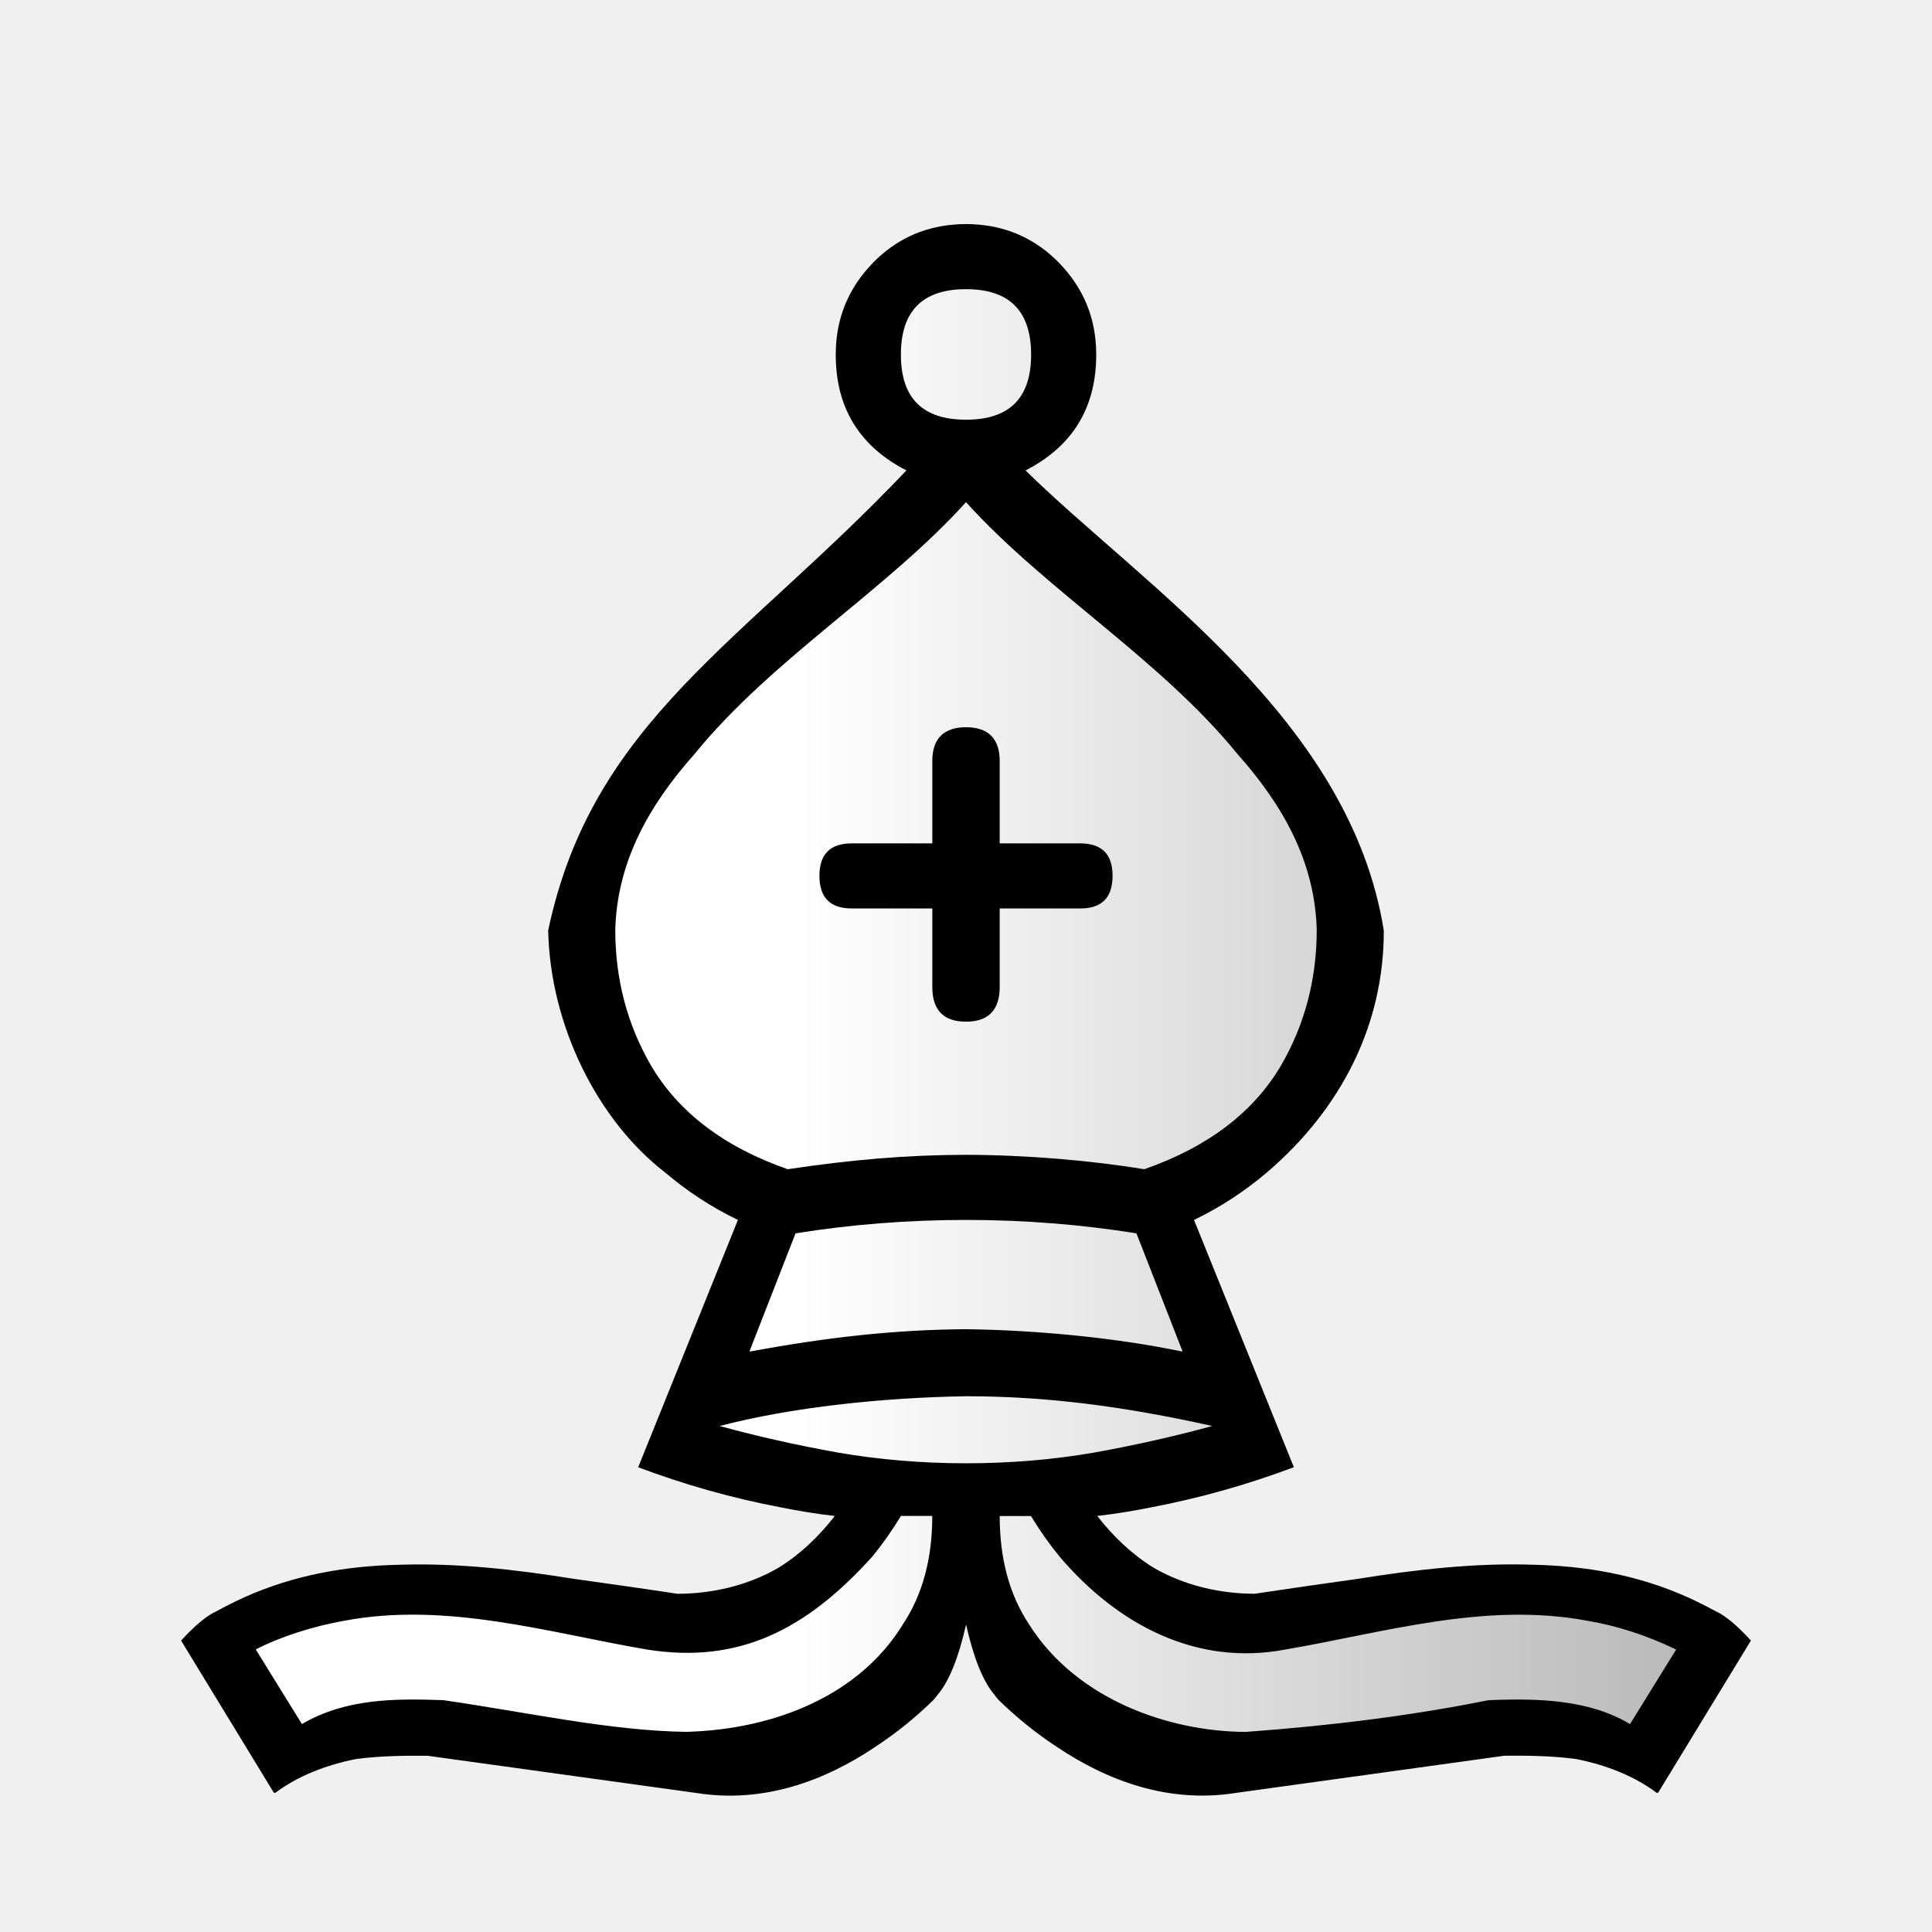
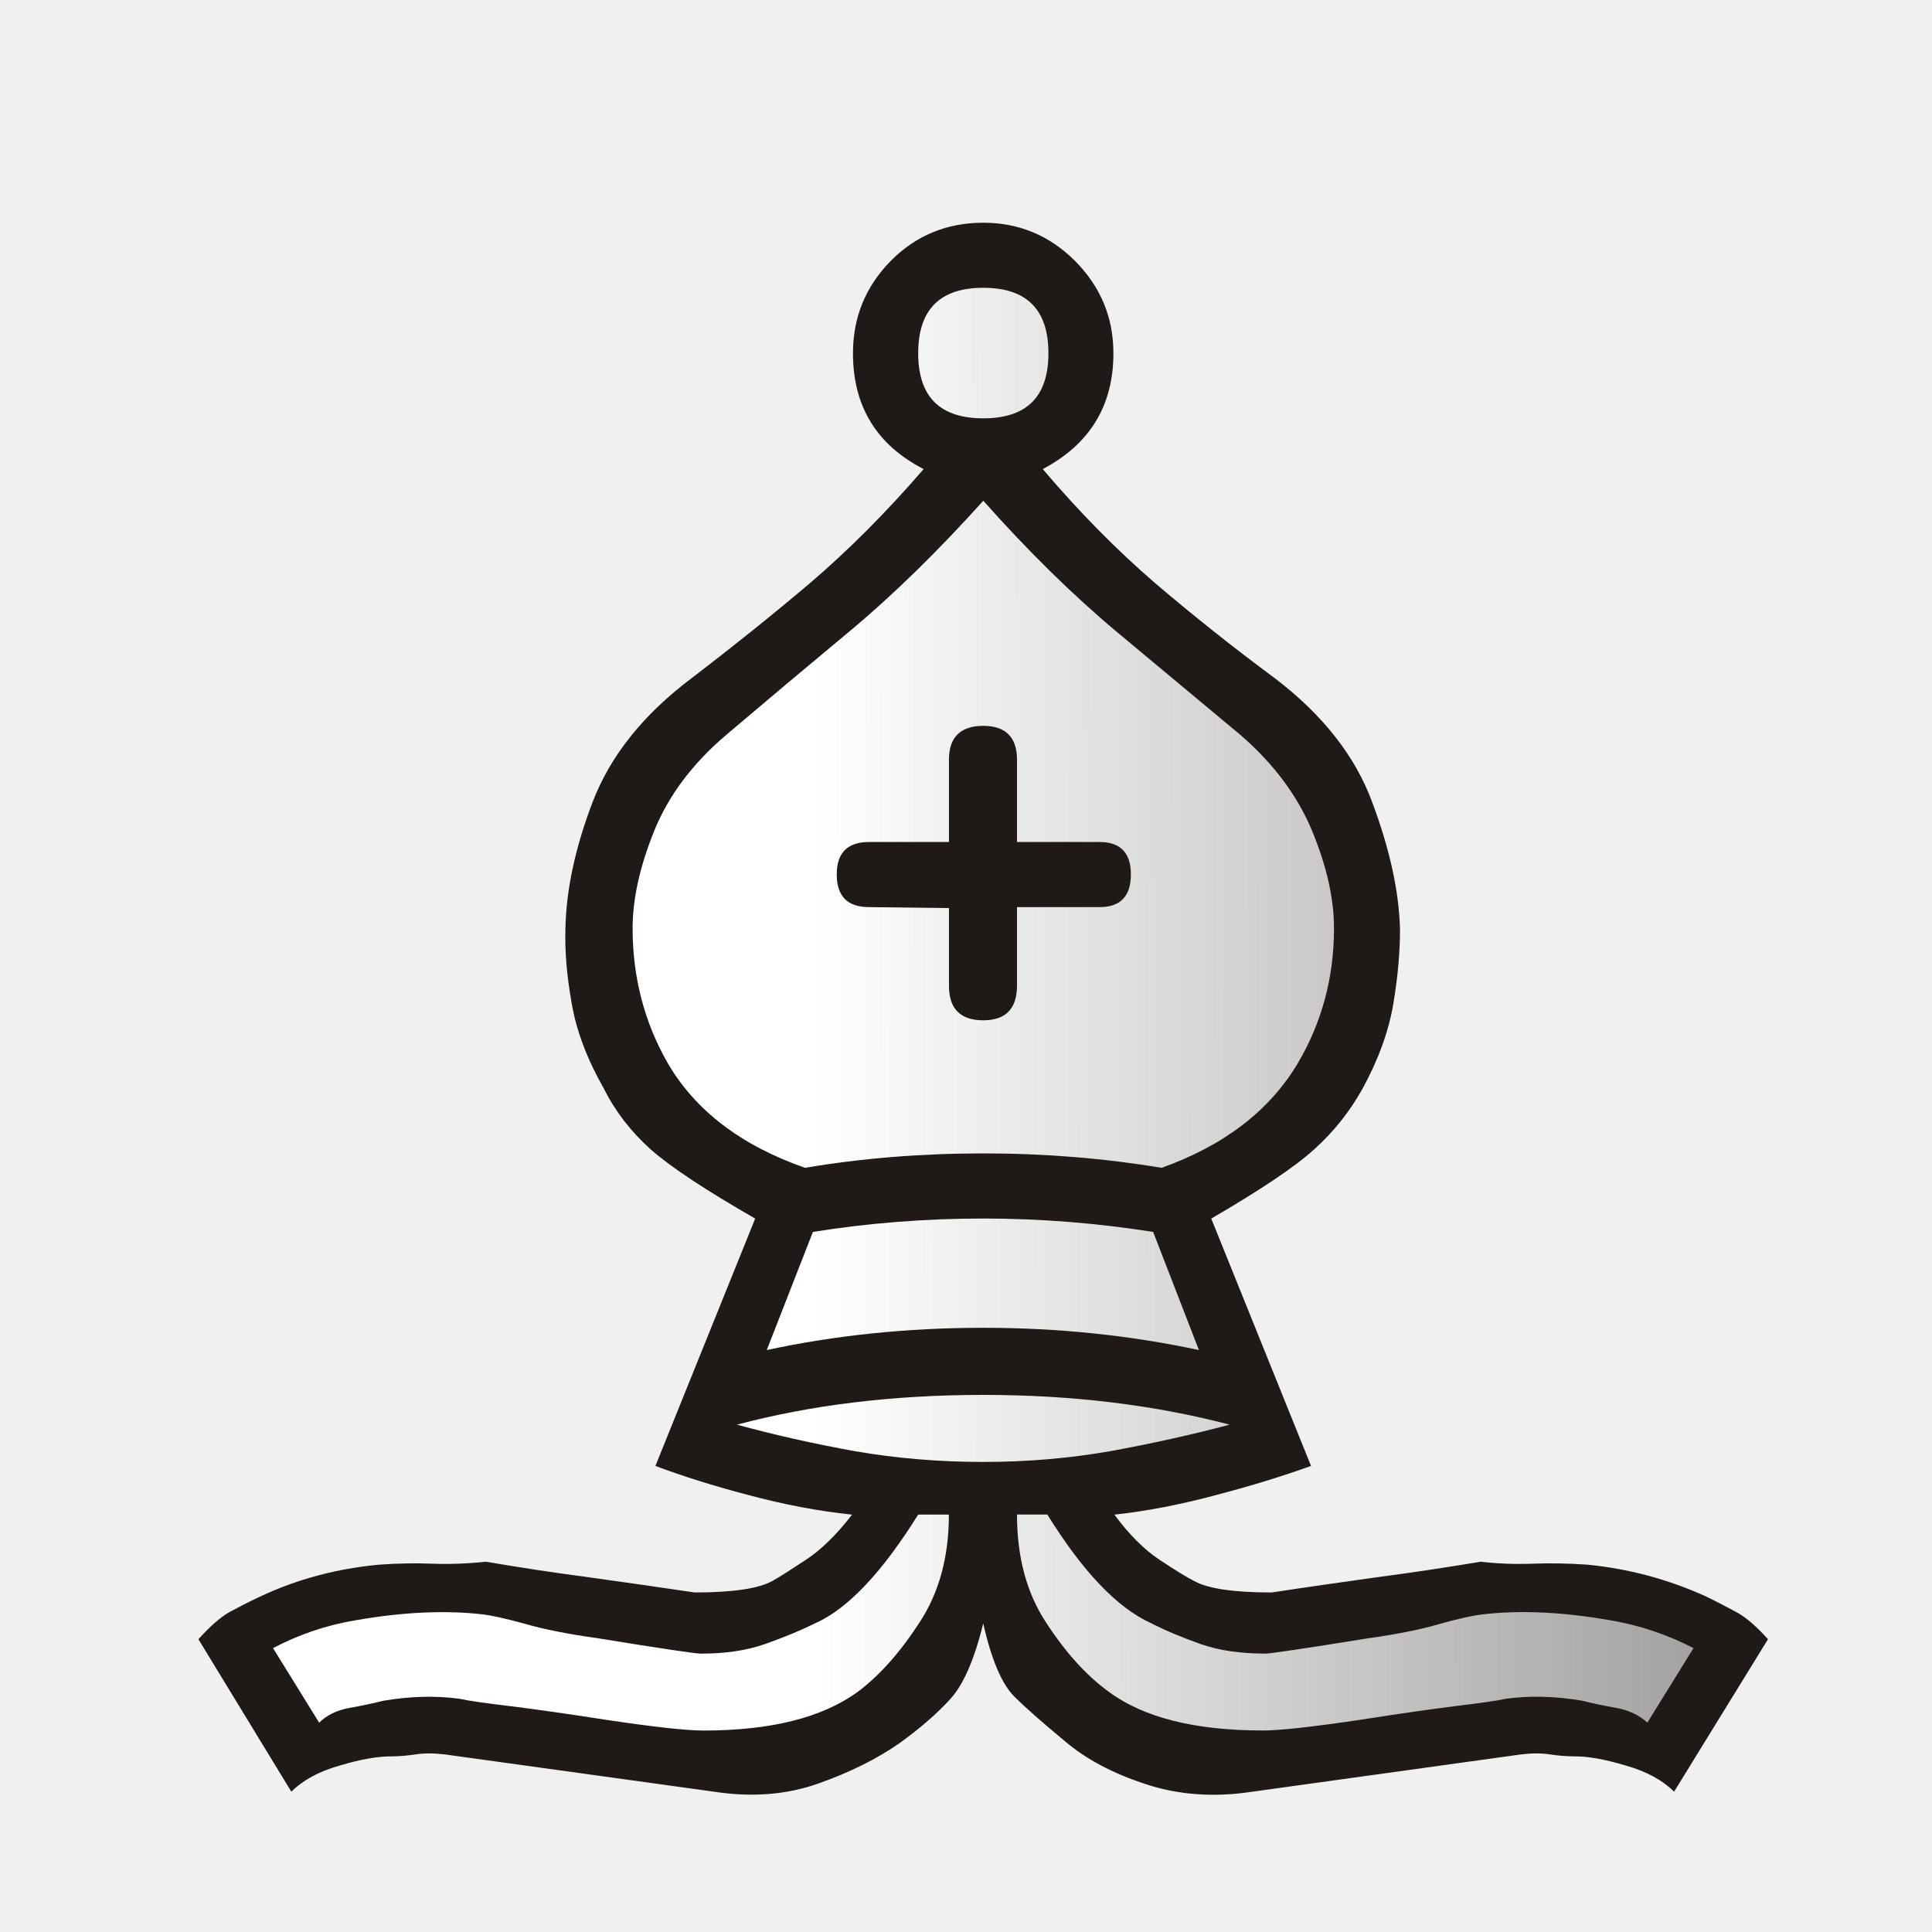
- <svg xmlns="http://www.w3.org/2000/svg" xmlns:xlink="http://www.w3.org/1999/xlink" xml:space="preserve" width="50mm" height="50mm" shape-rendering="geometricPrecision" text-rendering="geometricPrecision" image-rendering="optimizeQuality" fill-rule="evenodd" clip-rule="evenodd" viewBox="0 0 50 50" id="svg2" version="1.1">
+ <svg xmlns="http://www.w3.org/2000/svg" xmlns:xlink="http://www.w3.org/1999/xlink" xml:space="preserve" width="50mm" height="50mm" shape-rendering="geometricPrecision" text-rendering="geometricPrecision" image-rendering="optimizeQuality" fill-rule="evenodd" clip-rule="evenodd" viewBox="0 0 50 50" id="svg2">
  <defs id="defs11">
    <linearGradient id="linearGradient2165">
      <stop style="stop-color:#ffffff;stop-opacity:1;" offset="0" id="stop2167" />
-       <stop style="stop-color:#b7b7b7;stop-opacity:1" offset="1" id="stop2169" />
+       <stop style="stop-color:#ffffff;stop-opacity:0;" offset="1" id="stop2169" />
    </linearGradient>
-     <linearGradient xlink:href="#linearGradient2165" id="linearGradient4158" gradientUnits="userSpaceOnUse" x1="21.13" y1="37.592" x2="44.821" y2="37.592" gradientTransform="translate(-0.4473117,-0.0366226)" />
+     <linearGradient xlink:href="#linearGradient2165" id="linearGradient2171" x1="21.13" y1="37.592" x2="77.641" y2="37.469" gradientUnits="userSpaceOnUse" />
  </defs>
-   <g id="g4165" transform="translate(0,0.0366226)">
-     <path id="path4151" d="m 25,5.762 c -0.116,0 -0.229,0.006 -0.341,0.016 -0.795,0.071 -1.484,0.396 -2.056,0.975 -0.652,0.669 -0.974,1.456 -0.974,2.387 0,0.085 0.002,0.168 0.007,0.25 5.8e-5,0.001 -5.8e-5,0.002 0,0.003 0.071,1.242 0.679,2.157 1.822,2.745 -4.236,4.467 -8.131,6.493 -9.271,11.904 0.052,2.472 1.285,4.922 3.027,6.266 0.565,0.479 1.194,0.897 1.884,1.227 l -2.582,6.401 c 1.202,0.451 2.419,0.797 3.701,1.04 0.462,0.092 0.924,0.169 1.388,0.221 -0.416,0.534 -0.897,0.993 -1.453,1.337 -0.811,0.471 -1.729,0.674 -2.62,0.677 -0.889,-0.136 -1.786,-0.262 -2.692,-0.389 -1.483,-0.238 -3.008,-0.412 -4.501,-0.363 -1.359,0.03 -2.711,0.253 -4.043,0.854 -0.313,0.144 -0.584,0.288 -0.821,0.415 -0.171,0.102 -0.362,0.256 -0.571,0.466 -0.07,0.07 -0.142,0.146 -0.217,0.228 l 2.405,3.945 c 0.005,-0.005 0.011,-0.01 0.017,-0.015 l 0.009,0.015 c 0.587,-0.442 1.331,-0.73 2.098,-0.88 0.621,-0.083 1.264,-0.09 1.848,-0.085 l 6.968,0.965 c 1.72,0.272 3.307,-0.309 4.632,-1.203 0.527,-0.346 1.028,-0.75 1.49,-1.202 0.041,-0.046 0.082,-0.095 0.122,-0.15 1.35e-4,-1.83e-4 2.64e-4,-2.65e-4 5.29e-4,-5.29e-4 0.287,-0.343 0.531,-0.945 0.725,-1.805 0.194,0.86 0.437,1.462 0.724,1.805 1.35e-4,1.82e-4 2.64e-4,2.64e-4 5.29e-4,5.29e-4 0.04,0.055 0.081,0.104 0.122,0.15 0.461,0.45 0.96,0.853 1.485,1.198 1.326,0.896 2.914,1.478 4.636,1.206 l 6.968,-0.965 c 0.584,-0.005 1.227,0.002 1.847,0.085 0.767,0.15 1.511,0.438 2.098,0.88 l 0.009,-0.014 c 0.005,0.005 0.011,0.009 0.017,0.014 l 2.405,-3.945 c -0.074,-0.083 -0.147,-0.158 -0.217,-0.228 -0.209,-0.21 -0.4,-0.364 -0.571,-0.466 -0.237,-0.127 -0.508,-0.271 -0.821,-0.415 -1.331,-0.601 -2.684,-0.824 -4.043,-0.854 -1.492,-0.049 -3.017,0.125 -4.5,0.363 -0.906,0.127 -1.803,0.254 -2.692,0.389 -0.891,-0.004 -1.809,-0.207 -2.62,-0.677 -0.555,-0.345 -1.037,-0.803 -1.453,-1.337 0.46,-0.052 0.919,-0.127 1.377,-0.219 1.285,-0.244 2.506,-0.59 3.712,-1.043 L 30.901,31.535 c 0.69,-0.331 1.319,-0.749 1.884,-1.227 1.953,-1.67 3.034,-3.856 3.027,-6.266 -0.876,-5.473 -6.236,-8.92 -9.271,-11.904 1.143,-0.587 1.751,-1.502 1.822,-2.745 0.005,-0.083 0.007,-0.167 0.007,-0.253 0,-0.931 -0.322,-1.719 -0.974,-2.387 C 26.824,6.174 26.135,5.849 25.34,5.778 25.229,5.768 25.116,5.762 25,5.762 Z" style="fill:#000000;fill-opacity:1;stroke-width:1" />
-     <path id="path4156" d="m 25,7.447 c -1.126,0 -1.685,0.567 -1.685,1.693 0,1.126 0.559,1.685 1.685,1.685 1.126,0 1.685,-0.559 1.685,-1.685 0,-1.126 -0.559,-1.693 -1.685,-1.693 z m 0,5.512 c -2.058,2.28 -5.031,4.066 -7.025,6.518 -1.175,1.321 -2.003,2.78 -2.052,4.548 0,1.27 0.305,2.439 0.915,3.497 0.711,1.219 1.897,2.125 3.548,2.701 1.659,-0.248 3.093,-0.371 4.614,-0.373 1.548,0.004 3.224,0.144 4.614,0.373 1.651,-0.576 2.836,-1.481 3.548,-2.701 0.61,-1.058 0.915,-2.227 0.915,-3.497 -0.049,-1.768 -0.877,-3.227 -2.052,-4.548 -1.993,-2.452 -4.966,-4.238 -7.025,-6.518 z m 0,5.825 c 0.576,0 0.872,0.296 0.872,0.872 l 0,2.134 0.017,0 2.066,0 c 0.559,0 0.838,0.279 0.838,0.838 0,0.567 -0.279,0.846 -0.838,0.846 l -2.083,0 0,2.032 c 0,0.601 -0.297,0.898 -0.872,0.898 -0.576,0 -0.872,-0.296 -0.872,-0.898 l 0,-2.032 -2.083,0 c -0.559,0 -0.838,-0.279 -0.838,-0.846 0,-0.559 0.279,-0.838 0.838,-0.838 l 2.066,0 0.017,0 0,-2.134 c 0,-0.576 0.297,-0.872 0.872,-0.872 z m 0,12.751 c -1.507,0 -2.98,0.118 -4.411,0.347 l -1.194,3.057 c 0.009,-0.002 0.018,-0.004 0.027,-0.006 l -0.002,0.006 c 2.015,-0.374 3.777,-0.564 5.58,-0.576 1.884,0.024 3.946,0.233 5.58,0.576 l -0.002,-0.006 c 0.009,0.002 0.018,0.004 0.027,0.006 l -1.194,-3.057 C 27.98,31.653 26.507,31.535 25,31.535 Z m 0,4.563 c -2.146,0.034 -4.506,0.282 -6.375,0.77 0.957,0.263 1.973,0.492 3.048,0.686 1.075,0.186 2.184,0.279 3.327,0.279 1.143,0 2.252,-0.093 3.327,-0.279 1.075,-0.195 2.091,-0.424 3.048,-0.686 -2.322,-0.515 -4.296,-0.769 -6.375,-0.77 z m -1.685,3.099 c -0.224,0.37 -0.469,0.718 -0.732,1.042 -1.708,1.895 -3.456,2.799 -5.853,2.412 -2.537,-0.434 -5.174,-1.244 -7.83,-0.741 -0.805,0.142 -1.652,0.415 -2.281,0.741 l 1.194,1.93 c 1.148,-0.665 2.396,-0.659 3.633,-0.619 0.002,2.99e-4 0.005,2.15e-4 0.007,5.16e-4 0.021,0.002 0.042,0.005 0.063,0.007 2.119,0.307 4.292,0.789 6.245,0.814 2.309,-0.062 4.498,-0.96 5.613,-2.794 0.508,-0.77 0.753,-1.702 0.753,-2.794 l -0.017,0 -0.77,0 -0.026,0 z m 2.557,0 c 0,1.092 0.245,2.024 0.753,2.794 1.235,1.969 3.649,2.787 5.613,2.794 2.161,-0.156 4.301,-0.421 6.246,-0.814 0.021,-0.002 0.041,-0.005 0.061,-0.007 0.002,-3.01e-4 0.005,-2.19e-4 0.007,-5.16e-4 1.283,-0.052 2.583,-0.01 3.633,0.619 l 1.194,-1.93 c -0.784,-0.375 -1.547,-0.618 -2.281,-0.741 -2.656,-0.504 -5.293,0.307 -7.83,0.741 -2.294,0.438 -4.343,-0.634 -5.853,-2.412 -0.264,-0.324 -0.509,-0.672 -0.733,-1.042 l -0.025,0 -0.77,0 z" style="fill:url(#linearGradient4158);fill-opacity:1;stroke-width:1" />
+   <g id="Layer_x0020_1">
+     <path fill="#1F1A17" d="M25.447 42.008c-0.229,0.94 -0.516,1.592 -0.847,1.956 -0.33,0.364 -0.762,0.745 -1.312,1.143 -0.593,0.415 -1.295,0.762 -2.108,1.05 -0.813,0.288 -1.71,0.364 -2.701,0.212l-6.968 -0.965c-0.288,-0.034 -0.533,-0.034 -0.762,0 -0.22,0.034 -0.432,0.051 -0.635,0.051 -0.347,0 -0.787,0.076 -1.321,0.237 -0.542,0.152 -0.957,0.381 -1.253,0.677l-2.405 -3.946c0.296,-0.33 0.559,-0.559 0.787,-0.694 0.237,-0.127 0.508,-0.271 0.821,-0.415 0.957,-0.449 1.981,-0.72 3.073,-0.821 0.466,-0.034 0.923,-0.042 1.363,-0.025 0.449,0.017 0.914,0 1.397,-0.051 0.889,0.152 1.786,0.288 2.684,0.406 0.906,0.127 1.812,0.254 2.718,0.39 0.991,0 1.659,-0.102 2.007,-0.296 0.186,-0.102 0.474,-0.288 0.872,-0.55 0.398,-0.262 0.796,-0.652 1.194,-1.168 -0.881,-0.093 -1.77,-0.262 -2.684,-0.508 -0.906,-0.237 -1.71,-0.491 -2.405,-0.753l2.582 -6.401c-1.295,-0.745 -2.193,-1.338 -2.709,-1.795 -0.508,-0.457 -0.914,-0.982 -1.211,-1.575 -0.432,-0.762 -0.711,-1.499 -0.83,-2.21 -0.127,-0.711 -0.178,-1.346 -0.161,-1.913 0.017,-0.991 0.245,-2.083 0.703,-3.285 0.457,-1.194 1.312,-2.269 2.565,-3.209 1.041,-0.796 2.066,-1.617 3.057,-2.455 0.991,-0.847 1.973,-1.829 2.946,-2.955 -1.219,-0.627 -1.829,-1.626 -1.829,-2.997 0,-0.931 0.322,-1.719 0.974,-2.388 0.652,-0.66 1.456,-0.991 2.396,-0.991 0.923,0 1.719,0.33 2.379,0.991 0.66,0.669 0.991,1.456 0.991,2.388 0,1.355 -0.61,2.354 -1.829,2.997 0.957,1.126 1.93,2.108 2.913,2.955 0.982,0.838 2.015,1.659 3.09,2.455 1.236,0.94 2.083,2.015 2.523,3.209 0.449,1.202 0.694,2.295 0.72,3.285 0,0.567 -0.051,1.202 -0.169,1.913 -0.118,0.711 -0.381,1.448 -0.796,2.21 -0.33,0.593 -0.745,1.118 -1.253,1.575 -0.5,0.457 -1.389,1.05 -2.667,1.795l2.582 6.401c-0.728,0.263 -1.549,0.516 -2.455,0.753 -0.914,0.246 -1.786,0.415 -2.633,0.508 0.381,0.516 0.77,0.906 1.168,1.168 0.398,0.263 0.694,0.449 0.897,0.55 0.347,0.195 1.016,0.296 2.007,0.296 0.889,-0.136 1.786,-0.263 2.692,-0.39 0.897,-0.118 1.803,-0.254 2.718,-0.406 0.44,0.051 0.889,0.068 1.346,0.051 0.457,-0.017 0.923,-0.008 1.405,0.025 1.058,0.102 2.083,0.373 3.073,0.821 0.296,0.144 0.567,0.288 0.804,0.415 0.245,0.135 0.508,0.364 0.804,0.694l-2.43 3.946c-0.296,-0.296 -0.711,-0.525 -1.253,-0.677 -0.533,-0.161 -0.965,-0.237 -1.295,-0.237 -0.22,0 -0.44,-0.017 -0.66,-0.051 -0.22,-0.034 -0.474,-0.034 -0.753,0l-6.951 0.965c-0.991,0.152 -1.913,0.085 -2.76,-0.195 -0.855,-0.279 -1.558,-0.652 -2.1,-1.118 -0.542,-0.449 -0.982,-0.83 -1.304,-1.151 -0.322,-0.322 -0.593,-0.957 -0.804,-1.897z" id="path6" />
+     <path fill="white" d="M26.32 39.197c0,1.092 0.245,2.024 0.753,2.794 0.499,0.77 1.041,1.372 1.626,1.795 0.906,0.669 2.235,0.999 3.988,0.999 0.432,0 1.278,-0.093 2.531,-0.279 1.024,-0.161 1.854,-0.279 2.481,-0.356 0.626,-0.076 1.05,-0.135 1.27,-0.186 0.626,-0.085 1.287,-0.068 1.981,0.051 0.262,0.068 0.559,0.127 0.88,0.186 0.322,0.059 0.593,0.186 0.804,0.381l1.194 -1.93c-0.677,-0.347 -1.397,-0.593 -2.159,-0.72 -1.253,-0.22 -2.354,-0.263 -3.302,-0.152 -0.279,0.034 -0.643,0.118 -1.101,0.245 -0.457,0.136 -1.067,0.263 -1.846,0.372 -1.676,0.271 -2.557,0.398 -2.659,0.398 -0.643,0 -1.202,-0.076 -1.685,-0.246 -0.483,-0.169 -0.906,-0.347 -1.287,-0.542 -0.88,-0.398 -1.77,-1.338 -2.684,-2.811l-0.787 0zm-1.761 0l-0.796 0c-0.931,1.49 -1.812,2.43 -2.659,2.811 -0.398,0.195 -0.83,0.372 -1.312,0.542 -0.483,0.169 -1.033,0.246 -1.659,0.246 -0.118,0 -0.999,-0.127 -2.659,-0.398 -0.787,-0.11 -1.422,-0.237 -1.88,-0.372 -0.466,-0.127 -0.83,-0.212 -1.092,-0.245 -0.948,-0.11 -2.041,-0.068 -3.302,0.152 -0.762,0.127 -1.473,0.372 -2.134,0.72l1.194 1.93c0.195,-0.195 0.457,-0.322 0.779,-0.381 0.322,-0.059 0.618,-0.118 0.88,-0.186 0.694,-0.119 1.355,-0.136 1.981,-0.051 0.22,0.051 0.643,0.11 1.27,0.186 0.627,0.076 1.465,0.195 2.506,0.356 1.236,0.186 2.083,0.279 2.531,0.279 1.736,0 3.065,-0.33 3.988,-0.999 0.567,-0.423 1.101,-1.024 1.6,-1.795 0.508,-0.77 0.762,-1.702 0.762,-2.794zm0.889 -9.347c1.6,0 3.141,0.127 4.614,0.373 1.617,-0.576 2.794,-1.482 3.522,-2.701 0.626,-1.058 0.94,-2.227 0.94,-3.497 0,-0.762 -0.186,-1.6 -0.567,-2.523 -0.381,-0.914 -0.999,-1.744 -1.863,-2.489 -0.974,-0.813 -2.04,-1.702 -3.2,-2.667 -1.151,-0.965 -2.303,-2.1 -3.446,-3.387 -1.16,1.287 -2.311,2.421 -3.471,3.387 -1.16,0.965 -2.218,1.854 -3.175,2.667 -0.881,0.745 -1.499,1.575 -1.871,2.489 -0.372,0.923 -0.559,1.761 -0.559,2.523 0,1.27 0.305,2.438 0.914,3.497 0.711,1.219 1.897,2.125 3.548,2.701 1.456,-0.246 2.997,-0.373 4.614,-0.373zm0 4.513c1.939,0 3.793,0.195 5.58,0.576l-1.185 -3.057c-1.456,-0.229 -2.921,-0.347 -4.394,-0.347 -1.507,0 -2.98,0.118 -4.411,0.347l-1.194 3.057c1.77,-0.381 3.641,-0.576 5.605,-0.576zm0 -23.537c1.126,0 1.685,-0.559 1.685,-1.685 0,-1.126 -0.559,-1.693 -1.685,-1.693 -1.126,0 -1.685,0.567 -1.685,1.693 0,1.126 0.559,1.685 1.685,1.685zm0 27.009c1.126,0 2.218,-0.093 3.285,-0.279 1.067,-0.195 2.1,-0.423 3.09,-0.686 -1.939,-0.508 -4.064,-0.77 -6.375,-0.77 -2.345,0 -4.47,0.263 -6.375,0.77 0.957,0.263 1.973,0.491 3.048,0.686 1.075,0.186 2.184,0.279 3.327,0.279zm-0.889 -14.334l-2.066 -0.025c-0.559,0 -0.838,-0.279 -0.838,-0.847l0 0c0,-0.559 0.279,-0.838 0.838,-0.838l2.066 0 0 -2.134c0,-0.576 0.296,-0.872 0.889,-0.872l0 0c0.576,0 0.872,0.296 0.872,0.872l0 2.134 2.134 0c0.542,0 0.813,0.279 0.813,0.838l0 0c0,0.567 -0.271,0.847 -0.813,0.847l-2.134 0 0 2.032c0,0.601 -0.296,0.897 -0.872,0.897l0 0c-0.593,0 -0.889,-0.296 -0.889,-0.897l0 -2.007z" id="path8" style="fill-opacity:1.0;fill:url(#linearGradient2171)" />
  </g>
</svg>
